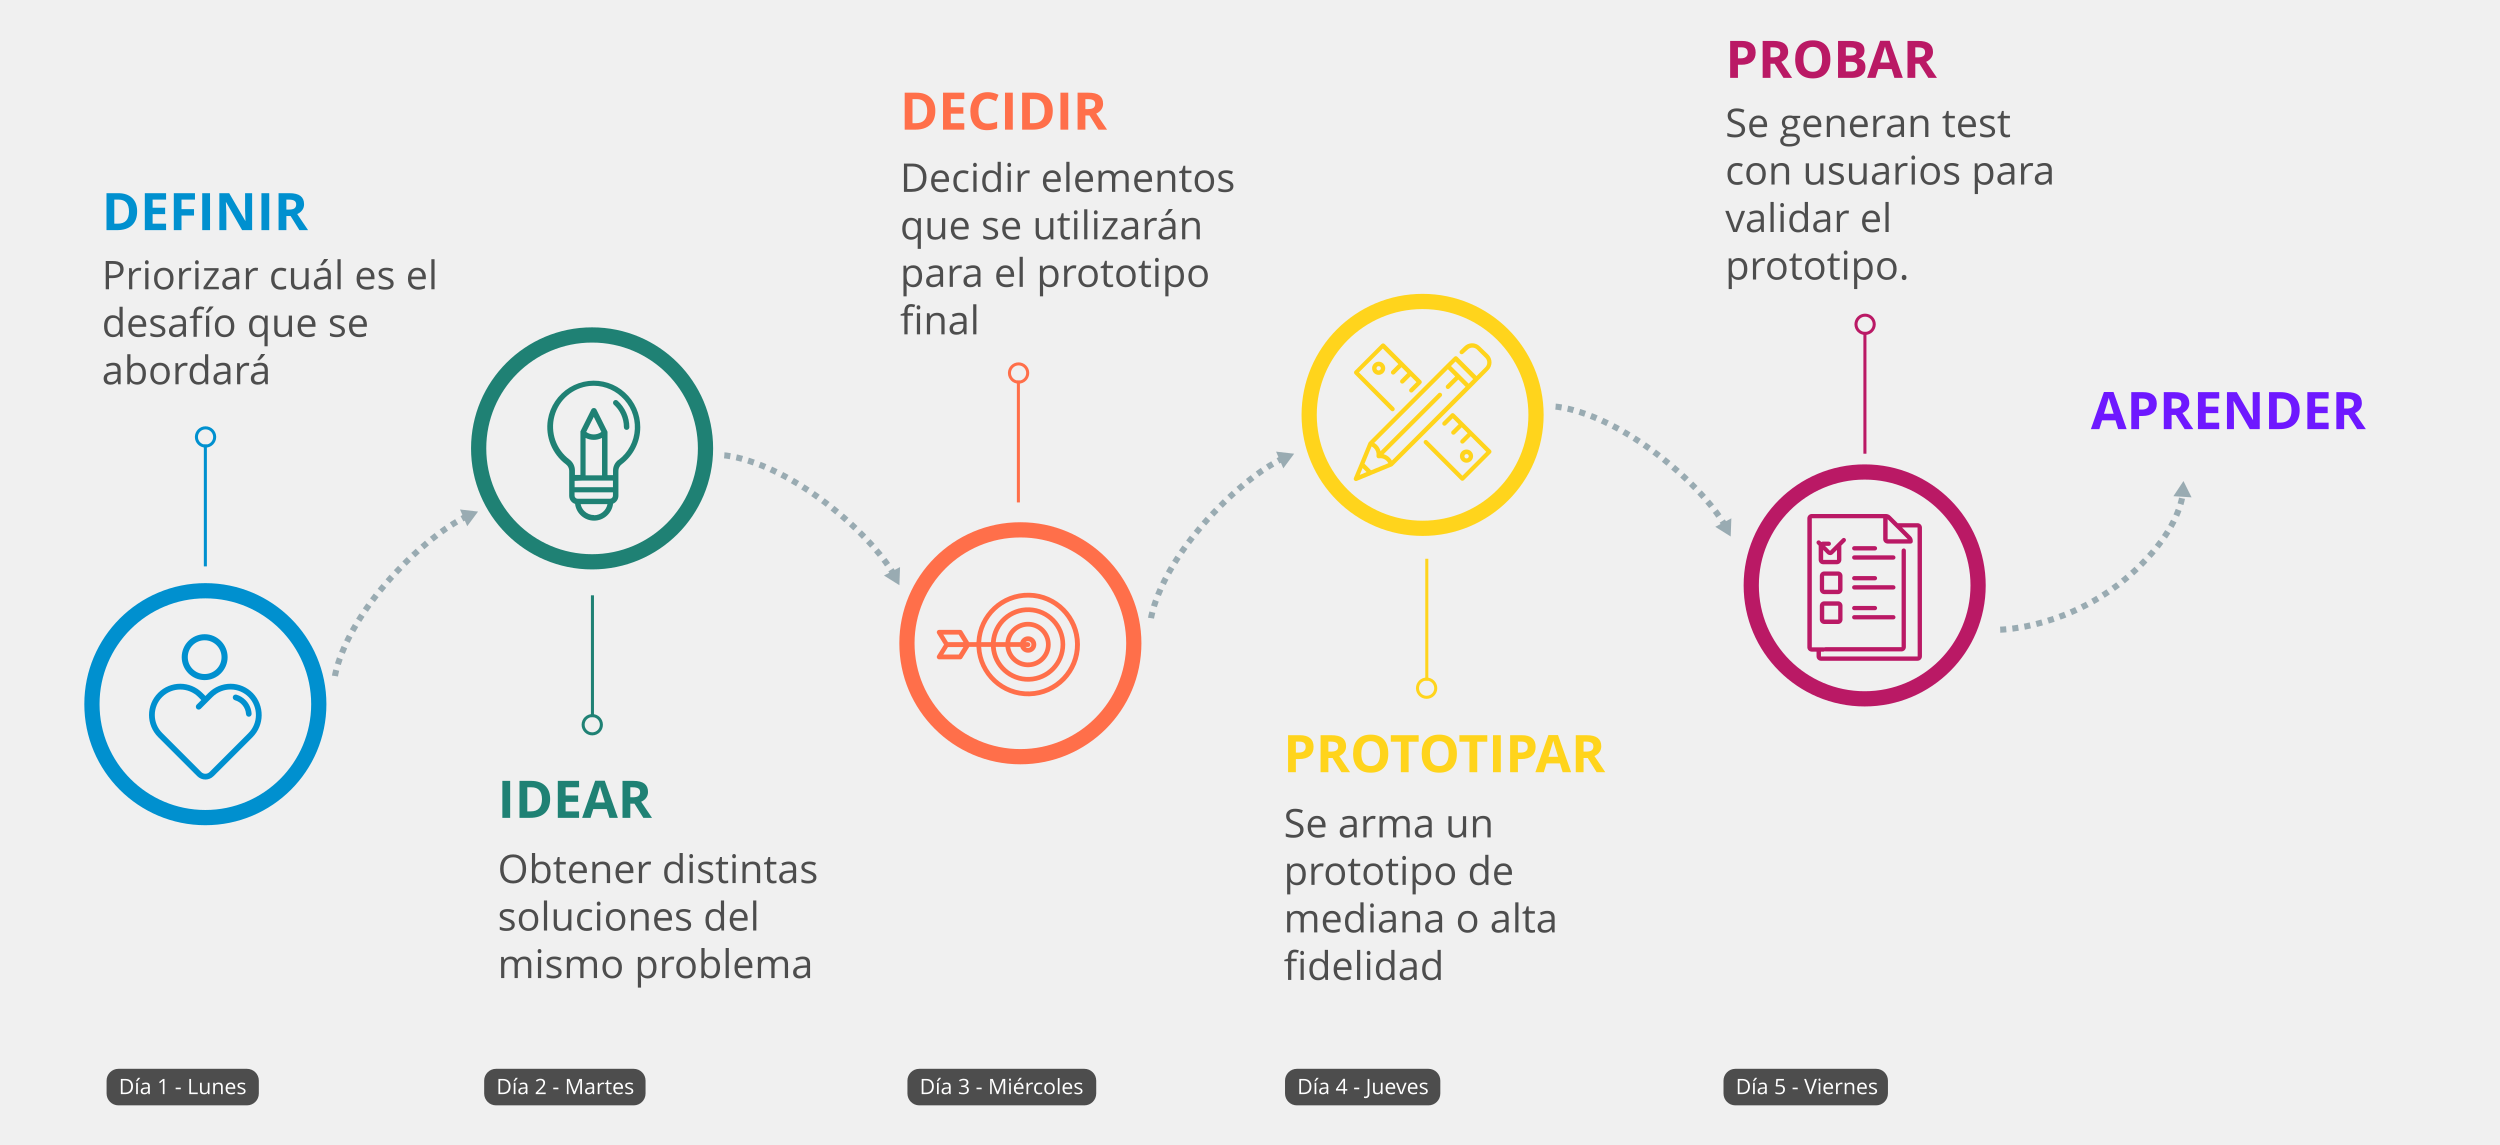
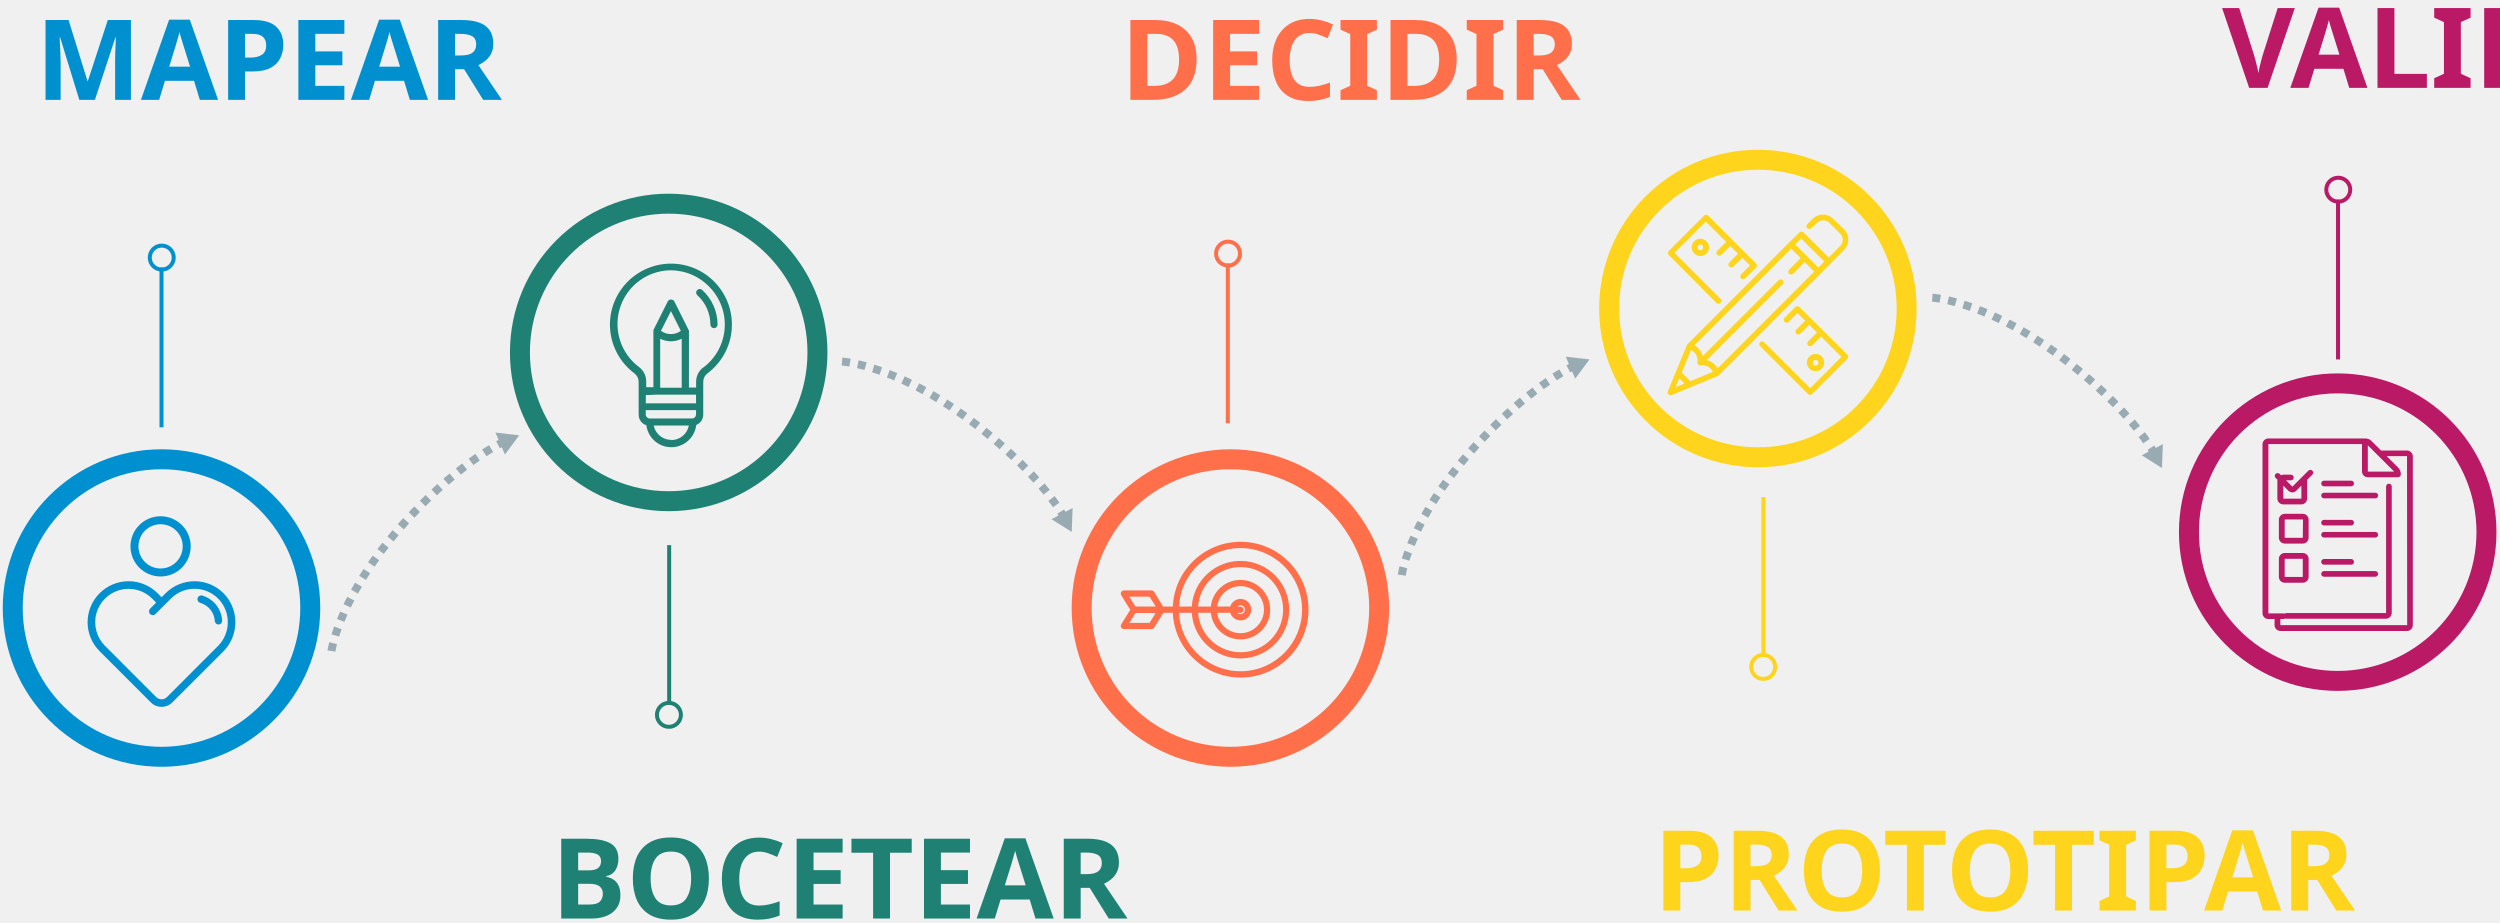
- <svg xmlns="http://www.w3.org/2000/svg" id="Capa_1" data-name="Capa 1" viewBox="0 0 821 376">
-   <defs>
-     <style>.cls-1,.cls-11,.cls-14,.cls-17,.cls-20,.cls-21,.cls-22,.cls-23,.cls-24,.cls-3,.cls-5,.cls-8{fill:none;stroke-miterlimit:10;}.cls-1,.cls-20,.cls-3{stroke:#0090cf;}.cls-1,.cls-14,.cls-17,.cls-5,.cls-8{stroke-width:5px;}.cls-2,.cls-4{fill:#0090cf;}.cls-11,.cls-3{stroke-width:2px;}.cls-10,.cls-13,.cls-16,.cls-27,.cls-4,.cls-6{font-size:17px;font-family:OpenSans-Semibold, Open Sans;font-weight:700;}.cls-22,.cls-5{stroke:#1f8174;}.cls-6,.cls-7{fill:#1f8174;}.cls-21,.cls-8{stroke:#ff6f4a;}.cls-10,.cls-9{fill:#ff6f4a;}.cls-11{stroke:#99abb2;stroke-dasharray:2 2;}.cls-12{fill:#99abb2;}.cls-13,.cls-15{fill:#ffd41c;}.cls-14,.cls-23{stroke:#ffd41c;}.cls-16,.cls-18{fill:#ba1965;}.cls-17,.cls-24{stroke:#ba1965;}.cls-19{font-size:13px;font-family:OpenSans-Light, Open Sans;}.cls-19,.cls-25{fill:#4d4d4d;}.cls-26{font-size:7px;fill:#fff;font-family:OpenSans, Open Sans;}.cls-27{fill:#6e18ff;}</style>
-   </defs>
-   <circle class="cls-1" cx="67.44" cy="231.25" r="37.25" />
-   <path class="cls-2" d="M83.05,227.63a10.25,10.25,0,0,0-14.59-.08l-1,1-1-1a10.26,10.26,0,0,0-14.52,14.51l12.83,12.83a3.8,3.8,0,0,0,5.37,0l12.75-12.74A10.37,10.37,0,0,0,83.05,227.63ZM81.54,240.8,68.8,253.55a1.91,1.91,0,0,1-2.69,0L53.29,240.72a8.36,8.36,0,1,1,11.82-11.83l1,1-1.53,1.53a1,1,0,0,0,0,1.35,1,1,0,0,0,.67.27.92.92,0,0,0,.67-.28l3.88-3.88a8.35,8.35,0,0,1,11.89.07A8.45,8.45,0,0,1,81.54,240.8Z" />
-   <path class="cls-2" d="M82.63,234.38a7,7,0,0,0-2-4.48,7.06,7.06,0,0,0-3-1.78.95.95,0,0,0-.51,1.83,5.05,5.05,0,0,1,3.67,4.54.94.94,0,0,0,1,.89h0A.94.94,0,0,0,82.63,234.38Z" />
-   <circle class="cls-3" cx="67.21" cy="215.81" r="6.54" />
-   <text class="cls-4" transform="translate(33.44 75.58)">DEFINIR</text>
-   <circle class="cls-5" cx="194.44" cy="147.25" r="37.25" />
-   <text class="cls-6" transform="translate(163.44 268.58)">IDEAR</text>
-   <path class="cls-7" d="M205.19,128.9a15.08,15.08,0,0,0-5.41-3.13,15.31,15.31,0,0,0-19.86,12.06,15.25,15.25,0,0,0,5.93,14.66,2.68,2.68,0,0,1,1.07,2.13v8.22a2.77,2.77,0,0,0,1.93,2.64,6.29,6.29,0,0,0,12.49-.07,2.79,2.79,0,0,0,1.75-2.57v-8.22a2.65,2.65,0,0,1,1.06-2.13,15.28,15.28,0,0,0,4.45-5.27,15.05,15.05,0,0,0,1.67-6.94A15.29,15.29,0,0,0,205.19,128.9Zm-12.88,14.92a6,6,0,0,0,5.39,0v12.27h-5.39Zm.21-2L195,136.9l2.48,4.95A4.2,4.2,0,0,1,192.52,141.85Zm-1.11,16h9.88V160H188.71v-2.07Zm-2.7,3.87h12.58v1.09a1,1,0,0,1-.89,1H189.69a1,1,0,0,1-1-1v-1.09Zm6.38,7.45a4.42,4.42,0,0,1-3.17-1.31,4.38,4.38,0,0,1-1.23-2.28h8.8A4.49,4.49,0,0,1,195.09,169.2Zm8-18.14a4.47,4.47,0,0,0-1.78,3.56v1.47h-1.8V142a.17.17,0,0,0,0-.07v0a.14.14,0,0,1,0-.07v0l0-.07v0h0l-3.58-7.17A.92.92,0,0,0,195,134a.89.89,0,0,0-.8.49l-3.59,7.17h0v0l0,.07v0a.64.64,0,0,1,0,.07v0s0,.05,0,.07v0a.28.28,0,0,0,0,.09v14h-1.8v-1.47a4.47,4.47,0,0,0-1.78-3.57,13.46,13.46,0,0,1,6.53-24.16A13.34,13.34,0,0,1,204,130.24a13.46,13.46,0,0,1-.92,20.82Z" />
-   <path class="cls-7" d="M202.79,131.57a.9.9,0,0,0-1.2,1.34,9.92,9.92,0,0,1,3.29,7.37.9.9,0,0,0,1.8,0A11.73,11.73,0,0,0,202.79,131.57Z" />
-   <circle class="cls-8" cx="335.09" cy="211.25" r="37.25" />
-   <path class="cls-9" d="M320.63,210.88h-2.4L316,207.21a.8.8,0,0,0-.67-.37h-6.91a.78.78,0,0,0-.78.79.84.84,0,0,0,.11.41l2.27,3.65-2.27,3.64a.79.79,0,0,0,.26,1.08.73.73,0,0,0,.41.12h6.91a.8.8,0,0,0,.67-.37l2.3-3.72h2.37a17,17,0,1,0,0-1.56Zm-5.78-2.47,1.54,2.47h-5.07l-1.54-2.47Zm0,6.55h-5.07l1.54-2.47h5.06Zm22.75-18.72a15.42,15.42,0,1,1-15.38,16.2h3.2a12.21,12.21,0,1,0,0-1.56h-3.2A15.42,15.42,0,0,1,337.6,196.24Zm-7.41,16.2a7.45,7.45,0,1,0,0-1.56H327a10.66,10.66,0,1,1,0,1.56Zm4.86,0a2.69,2.69,0,1,0,0-1.56h-3.28a5.89,5.89,0,1,1,0,1.56Zm2.56-1.56h-.81a1.11,1.11,0,0,1,1.59,0,1.1,1.1,0,0,1,0,1.58,1.12,1.12,0,0,1-1.59,0l0,0h.8a.78.78,0,1,0,0-1.56Z" />
-   <text class="cls-10" transform="translate(295.57 42.58)">DECIDIR</text>
-   <path class="cls-11" d="M110,222s2-14.89,20-34c10.26-10.9,18.47-16.05,23-18.33" />
-   <polygon class="cls-12" points="153.44 172.81 157 168 151.06 167.31 153.44 172.81" />
-   <text class="cls-13" transform="translate(421.47 253.58)">PROTOTIPAR</text>
-   <circle class="cls-14" cx="467.18" cy="136.25" r="37.25" />
-   <path class="cls-15" d="M452.75,118.77a2.17,2.17,0,0,0-1.53,3.7,2.15,2.15,0,0,0,1.53.64,2.18,2.18,0,0,0,1.54-3.71,2.2,2.2,0,0,0-1.54-.63Zm.51,2.68a.72.72,0,0,1-.51.21.75.75,0,0,1-.51-.21.72.72,0,0,1,0-1,.71.71,0,0,1,.51-.21.68.68,0,0,1,.51.21.71.71,0,0,1,0,1Zm0,0" />
-   <path class="cls-15" d="M483.13,151.32a2.17,2.17,0,0,0,0-3.07,2.17,2.17,0,0,0-3.06,0,2.17,2.17,0,0,0,0,3.07,2.17,2.17,0,0,0,3.06,0Zm-2-2a.72.72,0,0,1,1,0,.73.73,0,0,1-.51,1.24.75.75,0,0,1-.51-.21.74.74,0,0,1,0-1Zm0,0" />
-   <path class="cls-15" d="M456.79,134.85a.71.71,0,0,0,.51.21.72.72,0,0,0,.51-1.23L446.28,122.3l7.83-7.83,5.11,5.1L457,121.79a.72.72,0,0,0,.51,1.23.71.71,0,0,0,.51-.21l2.22-2.21,1.93,1.93L460,124.74a.73.73,0,0,0,.52,1.24.7.7,0,0,0,.51-.22l2.21-2.21,1.93,1.93-2.21,2.22a.72.72,0,0,0,0,1,.71.71,0,0,0,.51.21.73.73,0,0,0,.51-.21l2.73-2.73a.72.72,0,0,0,0-1l-12-12a.74.74,0,0,0-1,0l-8.85,8.86a.72.72,0,0,0,0,1Zm0,0" />
-   <path class="cls-15" d="M477.56,135.87a.72.72,0,0,0-1,0l-2.72,2.73a.72.72,0,0,0,0,1,.71.71,0,0,0,.51.21.73.73,0,0,0,.51-.21l2.21-2.22,1.94,1.94-2.22,2.21a.72.72,0,0,0,.51,1.23.71.71,0,0,0,.51-.21l2.22-2.21,1.93,1.93-2.21,2.21a.72.72,0,0,0,0,1,.71.71,0,0,0,.51.21.73.73,0,0,0,.51-.21l2.21-2.22,5.11,5.11-7.83,7.84-11.53-11.53a.72.72,0,0,0-1,0,.71.71,0,0,0,0,1l12,12a.71.71,0,0,0,.51.21.73.73,0,0,0,.51-.21l8.85-8.86a.71.71,0,0,0,0-1Zm0,0" />
-   <path class="cls-15" d="M482.82,127.56l5.94-6a3.62,3.62,0,0,0,0-5.11L486,113.78a3.62,3.62,0,0,0-5.11,0l-1.37,1.36a.72.72,0,0,0,0,1,.74.74,0,0,0,1,0L482,114.8a2.15,2.15,0,0,1,3.06,0l2.73,2.72a2.19,2.19,0,0,1,0,3.07l-2.9,2.89-6.3-6.3a.72.72,0,0,0-1,0L475,119.72l-25.46,25.47h0v0a.6.6,0,0,0-.14.21l-2.78,6.76h0l-2,4.82a.73.73,0,0,0,.16.79.71.71,0,0,0,.51.21.81.81,0,0,0,.27-.05l4.82-2h0l6.76-2.78a1,1,0,0,0,.21-.14l0,0h0Zm-25.73,23.68a4.81,4.81,0,0,0-.71-.92,4.46,4.46,0,0,0-2-1.16l18.88-18.88a.72.72,0,1,0-1-1l-18.88,18.88a4.5,4.5,0,0,0-1.16-2,4.44,4.44,0,0,0-.92-.71l24.19-24.2,2.39,2.39-2.9,2.89a.72.72,0,0,0,0,1,.7.7,0,0,0,.51.22.68.68,0,0,0,.51-.22l2.9-2.89,2.38,2.38Zm-6.84,3.2-2.15-2.16,2.33-5.66a2.77,2.77,0,0,1,.76.56,2.83,2.83,0,0,1,.85,2.48.72.72,0,0,0,.84.84,2.84,2.84,0,0,1,2.48.84,3.23,3.23,0,0,1,.56.77ZM478,118.72l5.79,5.79L482.31,126l-5.8-5.79Zm-30.53,35,1.31,1.31-2.22.91Zm0,0" />
-   <text class="cls-16" transform="translate(566.65 25.58)">PROBAR</text>
-   <circle class="cls-17" cx="612.36" cy="192.25" r="37.25" />
-   <path class="cls-18" d="M625.19,180.11a.71.71,0,0,0-.71.71v31.7a0,0,0,0,1-.05,0H599.52a.7.7,0,0,0-.7.7.7.7,0,0,0,.7.71h24.91a1.46,1.46,0,0,0,1.46-1.46v-31.7A.7.7,0,0,0,625.19,180.11Z" />
-   <path class="cls-18" d="M629.72,171.81h-6.51l-2.37-2.37a2.17,2.17,0,0,0-1.56-.65H595a1.47,1.47,0,0,0-1.47,1.46v42.27A1.46,1.46,0,0,0,595,214h1.55v1.56A1.47,1.47,0,0,0,598,217h31.71a1.47,1.47,0,0,0,1.46-1.46V173.27A1.47,1.47,0,0,0,629.72,171.81Zm-9.87-1.36,6.65,6.64h-6.6s0,0,0,0v-6.6Zm9.91,45.09a0,0,0,0,1,0,.05H598a0,0,0,0,1,0-.05V214h.8a.71.71,0,0,0,.71-.71.7.7,0,0,0-.71-.7H595a0,0,0,0,1,0,0V170.25a.05.05,0,0,1,0-.05h23.44v6.85a1.47,1.47,0,0,0,1.46,1.46h7.55a.71.71,0,0,0,.71-.71v-.13a2.21,2.21,0,0,0-.65-1.57l-2.88-2.88h5.09s0,0,0,.05Z" />
-   <path class="cls-18" d="M597.25,179.31v4.53a1.47,1.47,0,0,0,1.46,1.46h4.53a1.46,1.46,0,0,0,1.46-1.46v-4.68l1.31-1.3a.72.72,0,0,0,0-1,.7.7,0,0,0-1,0l-4,4a0,0,0,0,1-.07,0l-1.59-1.59h1.23a.7.7,0,0,0,.7-.7.7.7,0,0,0-.7-.71h-1.87a1.49,1.49,0,0,0-.63.14l-.38-.38a.71.71,0,0,0-1,1l.56.56S597.25,179.26,597.25,179.31Zm3.73,3a1.43,1.43,0,0,0,1-.43l1.28-1.28v3.27a0,0,0,0,1,0,0h-4.53a0,0,0,0,1,0,0v-3.27l1.28,1.28A1.41,1.41,0,0,0,601,182.28Z" />
-   <path class="cls-18" d="M603.62,187.66h-4.53a1.47,1.47,0,0,0-1.46,1.46v4.53a1.46,1.46,0,0,0,1.46,1.46h4.53a1.46,1.46,0,0,0,1.46-1.46v-4.53A1.46,1.46,0,0,0,603.62,187.66Zm0,6a0,0,0,0,1,0,0h-4.53a0,0,0,0,1-.05,0v-4.53a.05.05,0,0,1,.05-.05h4.53a.05.05,0,0,1,0,.05Z" />
-   <path class="cls-18" d="M605.08,203.46v-4.53a1.46,1.46,0,0,0-1.46-1.46h-4.53a1.47,1.47,0,0,0-1.46,1.46v4.53a1.46,1.46,0,0,0,1.46,1.46h4.53A1.46,1.46,0,0,0,605.08,203.46Zm-6,0v-4.53a0,0,0,0,1,.05,0h4.53a0,0,0,0,1,0,0v4.53a0,0,0,0,1,0,0h-4.53A0,0,0,0,1,599,203.46Z" />
-   <path class="cls-18" d="M608.94,180.77h6.79a.71.71,0,0,0,.71-.71.7.7,0,0,0-.71-.7h-6.79a.7.7,0,0,0-.71.7A.71.71,0,0,0,608.94,180.77Z" />
-   <path class="cls-18" d="M608.94,183.79h12.83a.71.71,0,0,0,.71-.71.7.7,0,0,0-.71-.7H608.94a.7.7,0,0,0-.71.7A.71.71,0,0,0,608.94,183.79Z" />
-   <path class="cls-18" d="M608.94,190.58h6.79a.7.7,0,0,0,.71-.7.71.71,0,0,0-.71-.71h-6.79a.71.71,0,0,0-.71.71A.7.7,0,0,0,608.94,190.58Z" />
-   <path class="cls-18" d="M608.94,193.6h12.83a.7.7,0,0,0,.71-.7.71.71,0,0,0-.71-.71H608.94a.71.71,0,0,0-.71.71A.7.7,0,0,0,608.94,193.6Z" />
-   <path class="cls-18" d="M608.94,200.4h6.79a.71.71,0,1,0,0-1.42h-6.79a.71.71,0,0,0,0,1.42Z" />
-   <path class="cls-18" d="M608.94,203.41h12.83a.7.7,0,0,0,.71-.7.71.71,0,0,0-.71-.71H608.94a.71.71,0,0,0-.71.71A.7.7,0,0,0,608.94,203.41Z" />
-   <text class="cls-19" transform="translate(33.44 95)">Priorizar cuál es el <tspan x="0" y="15.6">desafío que se </tspan>
-     <tspan x="0" y="31.2">abordará</tspan>
-   </text>
-   <text class="cls-19" transform="translate(163.44 290)">Obtener distintas <tspan x="0" y="15.6">soluciones del </tspan>
-     <tspan x="0" y="31.2">mismo problema</tspan>
-   </text>
-   <line class="cls-20" x1="67.44" y1="186" x2="67.44" y2="146" />
-   <circle class="cls-20" cx="67.5" cy="143.5" r="3" />
-   <line class="cls-21" x1="334.44" y1="165" x2="334.44" y2="125" />
-   <circle class="cls-21" cx="334.5" cy="122.5" r="3" />
-   <line class="cls-22" x1="194.56" y1="195.5" x2="194.56" y2="235.5" />
-   <circle class="cls-22" cx="194.5" cy="238" r="3" />
-   <text class="cls-19" transform="translate(295.57 63)">Decidir elementos <tspan x="0" y="15.6">que se utilizarán </tspan>
-     <tspan x="0" y="31.2">para el prototipo </tspan>
-     <tspan x="0" y="46.8">final</tspan>
-   </text>
-   <text class="cls-19" transform="translate(421.57 275)">Se arma un <tspan x="0" y="15.6">prototipo de </tspan>
-     <tspan x="0" y="31.2">mediana o alta </tspan>
-     <tspan x="0" y="46.8">fidelidad</tspan>
-   </text>
-   <line class="cls-23" x1="468.56" y1="183.5" x2="468.56" y2="223.5" />
-   <circle class="cls-23" cx="468.5" cy="226" r="3" />
-   <line class="cls-24" x1="612.44" y1="149" x2="612.44" y2="109" />
-   <circle class="cls-24" cx="612.5" cy="106.5" r="3" />
-   <text class="cls-19" transform="translate(566.57 45)">Se generan test <tspan x="0" y="15.6">con usuarios para </tspan>
-     <tspan x="0" y="31.2">validar el </tspan>
-     <tspan x="0" y="46.8">prototipo.</tspan>
-   </text>
-   <path class="cls-11" d="M237.86,149.54s15,.85,35.46,17.29c11.67,9.38,17.44,17.16,20.07,21.54" />
-   <polygon class="cls-12" points="290.29 189.01 295.36 192.19 295.58 186.21 290.29 189.01" />
-   <path class="cls-11" d="M378,203s2-14.89,20-34c10.26-10.9,18.47-16.05,23-18.33" />
-   <polygon class="cls-12" points="421.44 153.81 425 149 419.06 148.31 421.44 153.81" />
-   <path class="cls-11" d="M510.86,133.54s15,.85,35.46,17.29c11.67,9.38,17.44,17.16,20.07,21.54" />
-   <polygon class="cls-12" points="563.29 173.01 568.36 176.19 568.58 170.21 563.29 173.01" />
-   <path class="cls-11" d="M656.87,206.79s23.64-.36,44.07-19.26c11.82-10.93,15.08-20.15,15.91-25.26" />
-   <polygon class="cls-12" points="719.71 163.33 717.05 157.97 713.74 162.95 719.71 163.33" />
-   <rect class="cls-25" x="35" y="351" width="50" height="12" rx="3.89" ry="3.89" />
-   <text class="cls-26" transform="translate(39 359.32)">Día 1 - Lunes</text>
-   <rect class="cls-25" x="159" y="351" width="53" height="12" rx="3.89" ry="3.89" />
-   <text class="cls-26" transform="translate(163 359.32)">Día 2 - Martes</text>
-   <rect class="cls-25" x="298" y="351" width="62" height="12" rx="3.89" ry="3.89" />
-   <text class="cls-26" transform="translate(302 359.32)">Día 3 - Miércoles</text>
-   <rect class="cls-25" x="422" y="351" width="51" height="12" rx="3.89" ry="3.89" />
-   <text class="cls-26" transform="translate(426 359.32)">Día 4 - Jueves</text>
-   <rect class="cls-25" x="566" y="351" width="54" height="12" rx="3.89" ry="3.89" />
-   <text class="cls-26" transform="translate(570 359.32)">Día 5 - Viernes</text>
-   <text class="cls-27" transform="translate(686.65 140.92)">APRENDER</text>
+ <svg xmlns="http://www.w3.org/2000/svg" width="626px" height="231px" viewBox="0 0 626 231" version="1.1">
+   <defs />
+   <g id="Page-1" stroke="none" stroke-width="1" fill="none" fill-rule="evenodd">
+     <g id="Group" transform="translate(-5, -6)">
+       <circle id="Oval" stroke="#0090CF" stroke-width="5" cx="45.44" cy="158.25" r="37.25" />
+       <path d="M53.772,151.54 C51.03,151.525 48.397,152.609 46.46,154.55 L45.46,155.55 L44.46,154.55 C40.453,150.54 33.955,150.538 29.945,154.545 C25.935,158.552 25.933,165.05 29.94,169.06 L42.77,181.89 C44.254,183.371 46.656,183.371 48.14,181.89 L60.89,169.15 C64.889,165.161 64.96,158.706 61.05,154.63 C59.135,152.668 56.513,151.555 53.772,151.54 Z M46.8,180.55 C46.055,181.288 44.855,181.288 44.11,180.55 L31.29,167.72 C29.177,165.609 28.351,162.53 29.122,159.644 C29.894,156.758 32.147,154.504 35.032,153.729 C37.918,152.955 40.997,153.779 43.11,155.89 L44.11,156.89 L42.58,158.42 C42.23,158.802 42.23,159.388 42.58,159.77 C42.762,159.94 43.001,160.037 43.25,160.04 C43.502,160.042 43.745,159.941 43.92,159.76 L47.8,155.88 C49.378,154.298 51.525,153.415 53.76,153.428 C55.994,153.441 58.13,154.35 59.69,155.95 C62.882,159.279 62.816,164.553 59.54,167.8 L46.8,180.55 Z" id="Shape" fill="#0090CF" fill-rule="nonzero" />
+       <path d="M60.63,161.38 C60.526,159.694 59.815,158.103 58.63,156.9 C57.795,156.065 56.763,155.453 55.63,155.12 C55.128,154.989 54.614,155.285 54.475,155.784 C54.336,156.284 54.623,156.803 55.12,156.95 C57.183,157.531 58.654,159.351 58.79,161.49 C58.803,161.741 58.916,161.977 59.104,162.144 C59.292,162.311 59.539,162.396 59.79,162.38 C60.294,162.327 60.665,161.885 60.63,161.38 Z" id="Shape" fill="#0090CF" fill-rule="nonzero" />
+       <circle id="Oval" stroke="#0090CF" stroke-width="2" cx="45.21" cy="142.81" r="6.54" />
+       <text id="MAPEAR" fill="#0090CF" font-family="AmaticSC-Bold, Amatic SC" font-size="28" font-weight="bold">
+         <tspan x="13.888" y="31">MAPEAR</tspan>
+       </text>
+       <circle id="Oval" stroke="#1F8174" stroke-width="5" cx="172.44" cy="94.25" r="37.25" />
+       <text id="BOCETEAR" fill="#1F8174" font-family="AmaticSC-Bold, Amatic SC" font-size="28" font-weight="bold">
+         <tspan x="143.018" y="236">BOCETEAR</tspan>
+       </text>
+       <path d="M183.19,75.9 C181.625,74.49 179.782,73.424 177.78,72.77 C173.535,71.383 168.896,71.919 165.079,74.237 C161.262,76.555 158.647,80.424 157.92,84.83 C157.011,90.44 159.296,96.09 163.85,99.49 C164.52,99.994 164.916,100.782 164.92,101.62 L164.92,109.84 C164.92,111.046 165.7,112.114 166.85,112.48 C167.247,115.639 169.942,118.003 173.126,117.985 C176.31,117.967 178.978,115.573 179.34,112.41 C180.391,111.988 181.082,110.972 181.09,109.84 L181.09,101.62 C181.087,100.782 181.48,99.993 182.15,99.49 C184.016,98.095 185.538,96.293 186.6,94.22 C187.705,92.074 188.278,89.694 188.27,87.28 C188.27,82.937 186.423,78.8 183.19,75.9 Z M170.31,90.82 C172.006,91.672 174.004,91.672 175.7,90.82 L175.7,103.09 L170.31,103.09 L170.31,90.82 Z M170.52,88.82 L173,83.9 L175.48,88.85 C174.003,89.93 171.997,89.93 170.52,88.85 L170.52,88.82 Z M169.41,104.82 L179.29,104.82 L179.29,107 L166.71,107 L166.71,104.93 L169.41,104.82 Z M166.71,108.69 L179.29,108.69 L179.29,109.78 C179.293,110.292 178.909,110.724 178.4,110.78 L167.69,110.78 C167.138,110.78 166.69,110.332 166.69,109.78 L166.69,108.69 L166.71,108.69 Z M173.09,116.14 C171.9,116.148 170.757,115.676 169.92,114.83 C169.289,114.211 168.861,113.417 168.69,112.55 L177.49,112.55 C177.087,114.664 175.242,116.195 173.09,116.2 L173.09,116.14 Z M181.09,98 C179.972,98.842 179.313,100.16 179.31,101.56 L179.31,103.03 L177.51,103.03 L177.51,89 C177.515,88.977 177.515,88.953 177.51,88.93 C177.504,88.907 177.504,88.883 177.51,88.86 L177.51,88.79 L173.93,81.62 C173.795,81.227 173.414,80.973 173,81 C172.662,80.998 172.352,81.188 172.2,81.49 L168.61,88.66 L168.61,88.73 C168.611,88.753 168.611,88.777 168.61,88.8 C168.61,88.8 168.61,88.85 168.61,88.87 C168.605,88.9 168.605,88.93 168.61,88.96 L168.61,102.96 L166.81,102.96 L166.81,101.49 C166.81,100.087 166.151,98.765 165.03,97.92 C160.607,94.618 158.648,88.95 160.088,83.622 C161.528,78.293 166.076,74.384 171.56,73.76 C175.379,73.364 179.183,74.632 182,77.24 C185.011,79.932 186.653,83.833 186.475,87.868 C186.297,91.903 184.316,95.644 181.08,98.06 L181.09,98 Z" id="Shape" fill="#1F8174" fill-rule="nonzero" />
+       <path d="M180.79,78.57 C180.418,78.261 179.867,78.301 179.544,78.662 C179.221,79.022 179.241,79.574 179.59,79.91 C181.682,81.789 182.877,84.468 182.88,87.28 C182.88,87.777 183.283,88.18 183.78,88.18 C184.277,88.18 184.68,87.777 184.68,87.28 C184.676,83.957 183.262,80.791 180.79,78.57 Z" id="Shape" fill="#1F8174" fill-rule="nonzero" />
+       <circle id="Oval" stroke="#FF6F4A" stroke-width="5" cx="313.09" cy="158.25" r="37.25" />
+       <path d="M298.63,157.88 L296.23,157.88 L294,154.21 C293.854,153.981 293.602,153.842 293.33,153.84 L286.42,153.84 C286.211,153.84 286.011,153.924 285.865,154.072 C285.718,154.22 285.637,154.421 285.64,154.63 C285.641,154.774 285.679,154.915 285.75,155.04 L288.02,158.69 L285.75,162.33 C285.526,162.7 285.642,163.182 286.01,163.41 C286.132,163.49 286.274,163.532 286.42,163.53 L293.33,163.53 C293.602,163.528 293.854,163.389 294,163.16 L296.3,159.44 L298.67,159.44 C299.094,168.667 306.808,175.867 316.042,175.656 C325.277,175.444 332.652,167.897 332.652,158.66 C332.652,149.423 325.277,141.876 316.042,141.664 C306.808,141.453 299.094,148.653 298.67,157.88 L298.63,157.88 Z M292.85,155.41 L294.39,157.88 L289.32,157.88 L287.78,155.41 L292.85,155.41 Z M292.85,161.96 L287.78,161.96 L289.32,159.49 L294.38,159.49 L292.85,161.96 Z M315.6,143.24 C324.017,143.229 330.888,149.97 331.038,158.386 C331.187,166.803 324.56,173.783 316.147,174.071 C307.735,174.359 300.646,167.847 300.22,159.44 L303.42,159.44 C303.841,166.018 309.407,171.074 315.995,170.864 C322.583,170.653 327.815,165.251 327.815,158.66 C327.815,152.069 322.583,146.667 315.995,146.456 C309.407,146.246 303.841,151.302 303.42,157.88 L300.22,157.88 C300.635,149.685 307.395,143.251 315.6,143.24 Z M308.19,159.44 C308.605,163.381 312.032,166.307 315.99,166.1 C319.947,165.892 323.049,162.623 323.049,158.66 C323.049,154.697 319.947,151.428 315.99,151.22 C312.032,151.013 308.605,153.939 308.19,157.88 L305,157.88 C305.42,152.16 310.29,147.797 316.022,148.007 C321.753,148.217 326.291,152.925 326.291,158.66 C326.291,164.395 321.753,169.103 316.022,169.313 C310.29,169.523 305.42,165.16 305,159.44 L308.19,159.44 Z M313.05,159.44 C313.437,160.716 314.7,161.516 316.019,161.321 C317.338,161.126 318.314,159.993 318.314,158.66 C318.314,157.327 317.338,156.194 316.019,155.999 C314.7,155.804 313.437,156.604 313.05,157.88 L309.77,157.88 C310.181,154.806 312.905,152.577 315.999,152.783 C319.093,152.989 321.498,155.559 321.498,158.66 C321.498,161.761 319.093,164.331 315.999,164.537 C312.905,164.743 310.181,162.514 309.77,159.44 L313.05,159.44 Z M315.61,157.88 L314.8,157.88 C315.009,157.666 315.296,157.545 315.595,157.545 C315.894,157.545 316.181,157.666 316.39,157.88 C316.604,158.087 316.725,158.372 316.725,158.67 C316.725,158.968 316.604,159.253 316.39,159.46 C316.18,159.672 315.894,159.791 315.595,159.791 C315.296,159.791 315.01,159.672 314.8,159.46 L315.6,159.46 C316.031,159.46 316.38,159.111 316.38,158.68 C316.38,158.249 316.031,157.9 315.6,157.9 L315.61,157.88 Z" id="Shape" fill="#FF6F4A" fill-rule="nonzero" />
+       <text id="DECIDIR" fill="#FF6F4A" font-family="AmaticSC-Bold, Amatic SC" font-size="28" font-weight="bold">
+         <tspan x="285.536" y="31">DECIDIR</tspan>
+       </text>
+       <path d="M88,169 C88,169 90,154.11 108,135 C118.26,124.1 126.47,118.95 131,116.67" id="Shape" stroke="#99ABB2" stroke-width="2" stroke-dasharray="2" />
+       <polygon id="Shape" fill="#99ABB2" fill-rule="nonzero" points="131.44 119.81 135 115 129.06 114.31" />
+       <text id="PROTOTIPAR" fill="#FFD41C" font-family="AmaticSC-Bold, Amatic SC" font-size="28" font-weight="bold">
+         <tspan x="419" y="234">PROTOTIPAR</tspan>
+       </text>
+       <circle id="Oval" stroke="#FFD41C" stroke-width="5" cx="445.18" cy="83.25" r="37.25" />
+       <path d="M430.75,65.77 C429.875,65.774 429.088,66.302 428.753,67.111 C428.419,67.919 428.603,68.85 429.22,69.47 C429.624,69.879 430.175,70.11 430.75,70.11 C431.626,70.105 432.415,69.575 432.751,68.766 C433.087,67.956 432.905,67.024 432.29,66.4 C431.879,65.996 431.326,65.77 430.75,65.77 Z M431.26,68.45 C431.125,68.585 430.941,68.66 430.75,68.66 C430.559,68.657 430.377,68.582 430.24,68.45 C429.971,68.171 429.971,67.729 430.24,67.45 C430.375,67.314 430.559,67.238 430.75,67.24 C430.942,67.235 431.127,67.311 431.26,67.45 C431.535,67.727 431.535,68.173 431.26,68.45 Z" id="Shape" fill="#FFD41C" fill-rule="nonzero" />
+       <path d="M461.13,98.32 C461.537,97.913 461.766,97.361 461.766,96.785 C461.766,96.209 461.537,95.657 461.13,95.25 C460.284,94.408 458.916,94.408 458.07,95.25 C457.663,95.657 457.434,96.209 457.434,96.785 C457.434,97.361 457.663,97.913 458.07,98.32 C458.916,99.162 460.284,99.162 461.13,98.32 Z M459.13,96.32 C459.409,96.051 459.851,96.051 460.13,96.32 C460.334,96.529 460.394,96.838 460.283,97.108 C460.172,97.377 459.911,97.555 459.62,97.56 C459.429,97.557 459.247,97.482 459.11,97.35 C458.851,97.067 458.851,96.633 459.11,96.35 L459.13,96.32 Z" id="Shape" fill="#FFD41C" fill-rule="nonzero" />
+       <path d="M434.79,81.85 C434.925,81.986 435.109,82.062 435.3,82.06 C435.592,82.061 435.855,81.885 435.967,81.616 C436.079,81.346 436.017,81.036 435.81,80.83 L424.28,69.3 L432.11,61.47 L437.22,66.57 L435,68.79 C434.793,68.996 434.731,69.306 434.843,69.576 C434.955,69.845 435.218,70.021 435.51,70.02 C435.701,70.022 435.885,69.946 436.02,69.81 L438.24,67.6 L440.17,69.53 L438,71.74 C437.795,71.95 437.736,72.262 437.849,72.532 C437.963,72.803 438.227,72.979 438.52,72.98 C438.713,72.98 438.898,72.901 439.03,72.76 L441.24,70.55 L443.17,72.48 L440.96,74.7 C440.691,74.979 440.691,75.421 440.96,75.7 C441.095,75.836 441.279,75.912 441.47,75.91 C441.661,75.909 441.844,75.834 441.98,75.7 L444.71,72.97 C444.979,72.691 444.979,72.249 444.71,71.97 L432.71,59.97 C432.427,59.711 431.993,59.711 431.71,59.97 L422.86,68.83 C422.591,69.109 422.591,69.551 422.86,69.83 L434.79,81.85 Z" id="Shape" fill="#FFD41C" fill-rule="nonzero" />
+       <path d="M455.56,82.87 C455.281,82.601 454.839,82.601 454.56,82.87 L451.84,85.6 C451.571,85.879 451.571,86.321 451.84,86.6 C451.975,86.736 452.159,86.812 452.35,86.81 C452.541,86.809 452.724,86.734 452.86,86.6 L455.07,84.38 L457.01,86.32 L454.79,88.53 C454.583,88.736 454.521,89.046 454.633,89.316 C454.745,89.585 455.008,89.761 455.3,89.76 C455.491,89.762 455.675,89.686 455.81,89.55 L458.03,87.34 L459.96,89.27 L457.75,91.48 C457.481,91.759 457.481,92.201 457.75,92.48 C457.885,92.616 458.069,92.692 458.26,92.69 C458.451,92.689 458.634,92.614 458.77,92.48 L460.98,90.26 L466.09,95.37 L458.26,103.21 L446.73,91.68 C446.451,91.411 446.009,91.411 445.73,91.68 C445.455,91.957 445.455,92.403 445.73,92.68 L457.73,104.68 C457.865,104.816 458.049,104.892 458.24,104.89 C458.431,104.889 458.614,104.814 458.75,104.68 L467.6,95.82 C467.875,95.543 467.875,95.097 467.6,94.82 L455.56,82.87 Z" id="Shape" fill="#FFD41C" fill-rule="nonzero" />
+       <path d="M460.82,74.56 L466.76,68.56 C468.167,67.147 468.167,64.863 466.76,63.45 L464,60.78 C462.587,59.373 460.303,59.373 458.89,60.78 L457.52,62.14 C457.251,62.419 457.251,62.861 457.52,63.14 C457.803,63.399 458.237,63.399 458.52,63.14 L460,61.8 C460.404,61.391 460.955,61.16 461.53,61.16 C462.105,61.16 462.656,61.391 463.06,61.8 L465.79,64.52 C466.627,65.372 466.627,66.738 465.79,67.59 L462.89,70.48 L456.59,64.18 C456.311,63.911 455.869,63.911 455.59,64.18 L453,66.72 L427.54,92.19 C427.479,92.249 427.431,92.321 427.4,92.4 L424.62,99.16 L422.62,103.98 C422.51,104.252 422.573,104.563 422.78,104.77 C422.915,104.906 423.099,104.982 423.29,104.98 C423.382,104.979 423.474,104.962 423.56,104.93 L428.38,102.93 L435.14,100.15 C435.216,100.112 435.286,100.065 435.35,100.01 L460.82,74.56 Z M435.09,98.24 C434.891,97.906 434.653,97.597 434.38,97.32 C433.827,96.764 433.137,96.364 432.38,96.16 L451.26,77.28 C451.5,77.117 451.619,76.826 451.562,76.542 C451.505,76.258 451.282,76.035 450.998,75.978 C450.714,75.921 450.423,76.04 450.26,76.28 L431.38,95.16 C431.174,94.404 430.774,93.714 430.22,93.16 C429.946,92.884 429.636,92.645 429.3,92.45 L453.49,68.25 L455.88,70.64 L452.98,73.53 C452.711,73.809 452.711,74.251 452.98,74.53 C453.112,74.671 453.297,74.75 453.49,74.75 C453.684,74.753 453.869,74.673 454,74.53 L456.9,71.64 L459.28,74.02 L435.09,98.24 Z M428.25,101.44 L426.1,99.28 L428.43,93.62 C428.714,93.762 428.971,93.951 429.19,94.18 C429.862,94.818 430.18,95.744 430.04,96.66 C429.996,96.893 430.071,97.133 430.239,97.301 C430.407,97.469 430.647,97.544 430.88,97.5 C431.794,97.359 432.719,97.673 433.36,98.34 C433.584,98.568 433.772,98.827 433.92,99.11 L428.25,101.44 Z M456,65.72 L461.79,71.51 L460.31,73 L454.51,67.21 L456,65.72 Z M425.47,100.72 L426.78,102.03 L424.56,102.94 L425.47,100.72 Z" id="Shape" fill="#FFD41C" fill-rule="nonzero" />
+       <text id="VALIDAR" fill="#BA1965" font-family="AmaticSC-Bold, Amatic SC" font-size="28" font-weight="bold">
+         <tspan x="561.41" y="28">VALIDAR</tspan>
+       </text>
+       <circle id="Oval" stroke="#BA1965" stroke-width="5" cx="590.36" cy="139.25" r="37.25" />
+       <path d="M603.19,127.11 C602.798,127.11 602.48,127.428 602.48,127.82 L602.48,159.52 L577.52,159.52 C577.133,159.52 576.82,159.833 576.82,160.22 C576.817,160.407 576.89,160.588 577.021,160.721 C577.153,160.855 577.333,160.93 577.52,160.93 L602.43,160.93 C603.236,160.93 603.89,160.276 603.89,159.47 L603.89,127.77 C603.869,127.399 603.562,127.109 603.19,127.11 Z" id="Shape" fill="#BA1965" fill-rule="nonzero" />
+       <path d="M607.72,118.81 L601.21,118.81 L598.84,116.44 C598.429,116.021 597.866,115.787 597.28,115.79 L573,115.79 C572.192,115.79 571.535,116.442 571.53,117.25 L571.53,159.52 C571.525,159.912 571.677,160.29 571.954,160.569 C572.231,160.847 572.608,161.003 573,161 L574.55,161 L574.55,162.56 C574.566,163.352 575.208,163.989 576,164 L607.71,164 C608.514,163.995 609.165,163.344 609.17,162.54 L609.17,120.27 C609.165,119.47 608.52,118.821 607.72,118.81 Z M597.85,117.45 L604.5,124.09 L597.9,124.09 C597.9,124.09 597.9,124.09 597.9,124.09 L597.9,117.49 L597.85,117.45 Z M607.76,162.54 L576,162.54 L576,161 L576.8,161 C576.988,161 577.169,160.925 577.302,160.792 C577.435,160.659 577.51,160.478 577.51,160.29 C577.51,160.103 577.435,159.923 577.301,159.791 C577.168,159.66 576.987,159.587 576.8,159.59 L573,159.59 L573,117.25 C572.991,117.235 572.991,117.215 573,117.2 L596.44,117.2 L596.44,124.05 C596.445,124.854 597.096,125.505 597.9,125.51 L605.45,125.51 C605.842,125.51 606.16,125.192 606.16,124.8 L606.16,124.67 C606.161,124.081 605.927,123.516 605.51,123.1 L602.63,120.22 L607.72,120.22 C607.72,120.22 607.72,120.22 607.72,120.27 L607.76,162.54 Z" id="Shape" fill="#BA1965" fill-rule="nonzero" />
+       <path d="M575.25,126.31 L575.25,130.84 C575.255,131.644 575.906,132.295 576.71,132.3 L581.24,132.3 C582.046,132.3 582.7,131.646 582.7,130.84 L582.7,126.16 L584.01,124.86 C584.279,124.581 584.279,124.139 584.01,123.86 C583.878,123.726 583.698,123.65 583.51,123.65 C583.322,123.65 583.142,123.726 583.01,123.86 L579.01,127.86 L577.42,126.27 L578.65,126.27 C579.037,126.27 579.35,125.957 579.35,125.57 C579.353,125.383 579.28,125.202 579.149,125.069 C579.017,124.935 578.837,124.86 578.65,124.86 L576.78,124.86 C576.562,124.86 576.347,124.908 576.15,125 L575.77,124.62 C575.488,124.385 575.073,124.404 574.813,124.663 C574.554,124.923 574.535,125.338 574.77,125.62 L575.33,126.18 C575.33,126.18 575.25,126.26 575.25,126.31 Z M578.98,129.31 C579.357,129.304 579.716,129.15 579.98,128.88 L581.26,127.6 L581.26,130.87 L576.73,130.87 L576.73,127.6 L578.01,128.88 C578.275,129.138 578.63,129.282 579,129.28 L578.98,129.31 Z" id="Shape" fill="#BA1965" fill-rule="nonzero" />
+       <path d="M581.62,134.66 L577.09,134.66 C576.286,134.665 575.635,135.316 575.63,136.12 L575.63,140.65 C575.63,141.037 575.784,141.409 576.058,141.682 C576.331,141.956 576.703,142.11 577.09,142.11 L581.62,142.11 C582.007,142.11 582.379,141.956 582.652,141.682 C582.926,141.409 583.08,141.037 583.08,140.65 L583.08,136.12 C583.08,135.314 582.426,134.66 581.62,134.66 Z M581.62,140.66 L577.09,140.66 L577.09,136.13 C577.09,136.117 577.095,136.104 577.105,136.095 C577.114,136.085 577.127,136.08 577.14,136.08 L581.67,136.08 C581.679,136.095 581.679,136.115 581.67,136.13 L581.62,140.66 Z" id="Shape" fill="#BA1965" fill-rule="nonzero" />
+       <path d="M583.08,150.46 L583.08,145.93 C583.08,145.124 582.426,144.47 581.62,144.47 L577.09,144.47 C576.286,144.475 575.635,145.126 575.63,145.93 L575.63,150.46 C575.63,151.266 576.284,151.92 577.09,151.92 L581.62,151.92 C582.426,151.92 583.08,151.266 583.08,150.46 Z M577.08,150.46 L577.08,145.93 L581.61,145.93 L581.61,150.46 L577.08,150.46 Z" id="Shape" fill="#BA1965" fill-rule="nonzero" />
+       <path d="M586.94,127.77 L593.73,127.77 C594.122,127.77 594.44,127.452 594.44,127.06 C594.44,126.873 594.365,126.693 594.231,126.561 C594.098,126.43 593.917,126.357 593.73,126.36 L586.94,126.36 C586.753,126.357 586.572,126.43 586.439,126.561 C586.305,126.693 586.23,126.873 586.23,127.06 C586.23,127.248 586.305,127.429 586.438,127.562 C586.571,127.695 586.752,127.77 586.94,127.77 Z" id="Shape" fill="#BA1965" fill-rule="nonzero" />
+       <path d="M586.94,130.79 L599.77,130.79 C599.958,130.79 600.139,130.715 600.272,130.582 C600.405,130.449 600.48,130.268 600.48,130.08 C600.48,129.893 600.405,129.713 600.271,129.581 C600.138,129.45 599.957,129.377 599.77,129.38 L586.94,129.38 C586.753,129.377 586.572,129.45 586.439,129.581 C586.305,129.713 586.23,129.893 586.23,130.08 C586.23,130.268 586.305,130.449 586.438,130.582 C586.571,130.715 586.752,130.79 586.94,130.79 Z" id="Shape" fill="#BA1965" fill-rule="nonzero" />
+       <path d="M586.94,137.58 L593.73,137.58 C593.917,137.583 594.098,137.51 594.231,137.379 C594.365,137.247 594.44,137.067 594.44,136.88 C594.44,136.692 594.365,136.511 594.232,136.378 C594.099,136.245 593.918,136.17 593.73,136.17 L586.94,136.17 C586.752,136.17 586.571,136.245 586.438,136.378 C586.305,136.511 586.23,136.692 586.23,136.88 C586.23,137.067 586.305,137.247 586.439,137.379 C586.572,137.51 586.753,137.583 586.94,137.58 Z" id="Shape" fill="#BA1965" fill-rule="nonzero" />
+       <path d="M586.94,140.6 L599.77,140.6 C599.957,140.603 600.138,140.53 600.271,140.399 C600.405,140.267 600.48,140.087 600.48,139.9 C600.48,139.712 600.405,139.531 600.272,139.398 C600.139,139.265 599.958,139.19 599.77,139.19 L586.94,139.19 C586.752,139.19 586.571,139.265 586.438,139.398 C586.305,139.531 586.23,139.712 586.23,139.9 C586.23,140.087 586.305,140.267 586.439,140.399 C586.572,140.53 586.753,140.603 586.94,140.6 Z" id="Shape" fill="#BA1965" fill-rule="nonzero" />
+       <path d="M586.94,147.4 L593.73,147.4 C593.984,147.4 594.218,147.265 594.345,147.045 C594.472,146.825 594.472,146.555 594.345,146.335 C594.218,146.115 593.984,145.98 593.73,145.98 L586.94,145.98 C586.548,145.98 586.23,146.298 586.23,146.69 C586.23,147.082 586.548,147.4 586.94,147.4 Z" id="Shape" fill="#BA1965" fill-rule="nonzero" />
+       <path d="M586.94,150.41 L599.77,150.41 C599.957,150.413 600.138,150.34 600.271,150.209 C600.405,150.077 600.48,149.897 600.48,149.71 C600.48,149.522 600.405,149.341 600.272,149.208 C600.139,149.075 599.958,149 599.77,149 L586.94,149 C586.752,149 586.571,149.075 586.438,149.208 C586.305,149.341 586.23,149.522 586.23,149.71 C586.23,149.897 586.305,150.077 586.439,150.209 C586.572,150.34 586.753,150.413 586.94,150.41 Z" id="Shape" fill="#BA1965" fill-rule="nonzero" />
+       <path d="M45.44,113 L45.44,73" id="Shape" stroke="#0090CF" />
+       <circle id="Oval" stroke="#0090CF" cx="45.5" cy="70.5" r="3" />
+       <path d="M312.44,112 L312.44,72" id="Shape" stroke="#FF6F4A" />
+       <circle id="Oval" stroke="#FF6F4A" cx="312.5" cy="69.5" r="3" />
+       <path d="M172.56,142.5 L172.56,182.5" id="Shape" stroke="#1F8174" />
+       <circle id="Oval" stroke="#1F8174" cx="172.5" cy="185" r="3" />
+       <path d="M446.56,130.5 L446.56,170.5" id="Shape" stroke="#FFD41C" />
+       <circle id="Oval" stroke="#FFD41C" cx="446.5" cy="173" r="3" />
+       <path d="M590.44,96 L590.44,56" id="Shape" stroke="#BA1965" />
+       <circle id="Oval" stroke="#BA1965" cx="590.5" cy="53.5" r="3" />
+       <path d="M215.86,96.54 C215.86,96.54 230.86,97.39 251.32,113.83 C262.99,123.21 268.76,130.99 271.39,135.37" id="Shape" stroke="#99ABB2" stroke-width="2" stroke-dasharray="2" />
+       <polygon id="Shape" fill="#99ABB2" fill-rule="nonzero" points="268.29 136.01 273.36 139.19 273.58 133.21" />
+       <path d="M356,150 C356,150 358,135.11 376,116 C386.26,105.1 394.47,99.95 399,97.67" id="Shape" stroke="#99ABB2" stroke-width="2" stroke-dasharray="2" />
+       <polygon id="Shape" fill="#99ABB2" fill-rule="nonzero" points="399.44 100.81 403 96 397.06 95.31" />
+       <path d="M488.86,80.54 C488.86,80.54 503.86,81.39 524.32,97.83 C535.99,107.21 541.76,114.99 544.39,119.37" id="Shape" stroke="#99ABB2" stroke-width="2" stroke-dasharray="2" />
+       <polygon id="Shape" fill="#99ABB2" fill-rule="nonzero" points="541.29 120.01 546.36 123.19 546.58 117.21" />
+     </g>
+   </g>
</svg>
